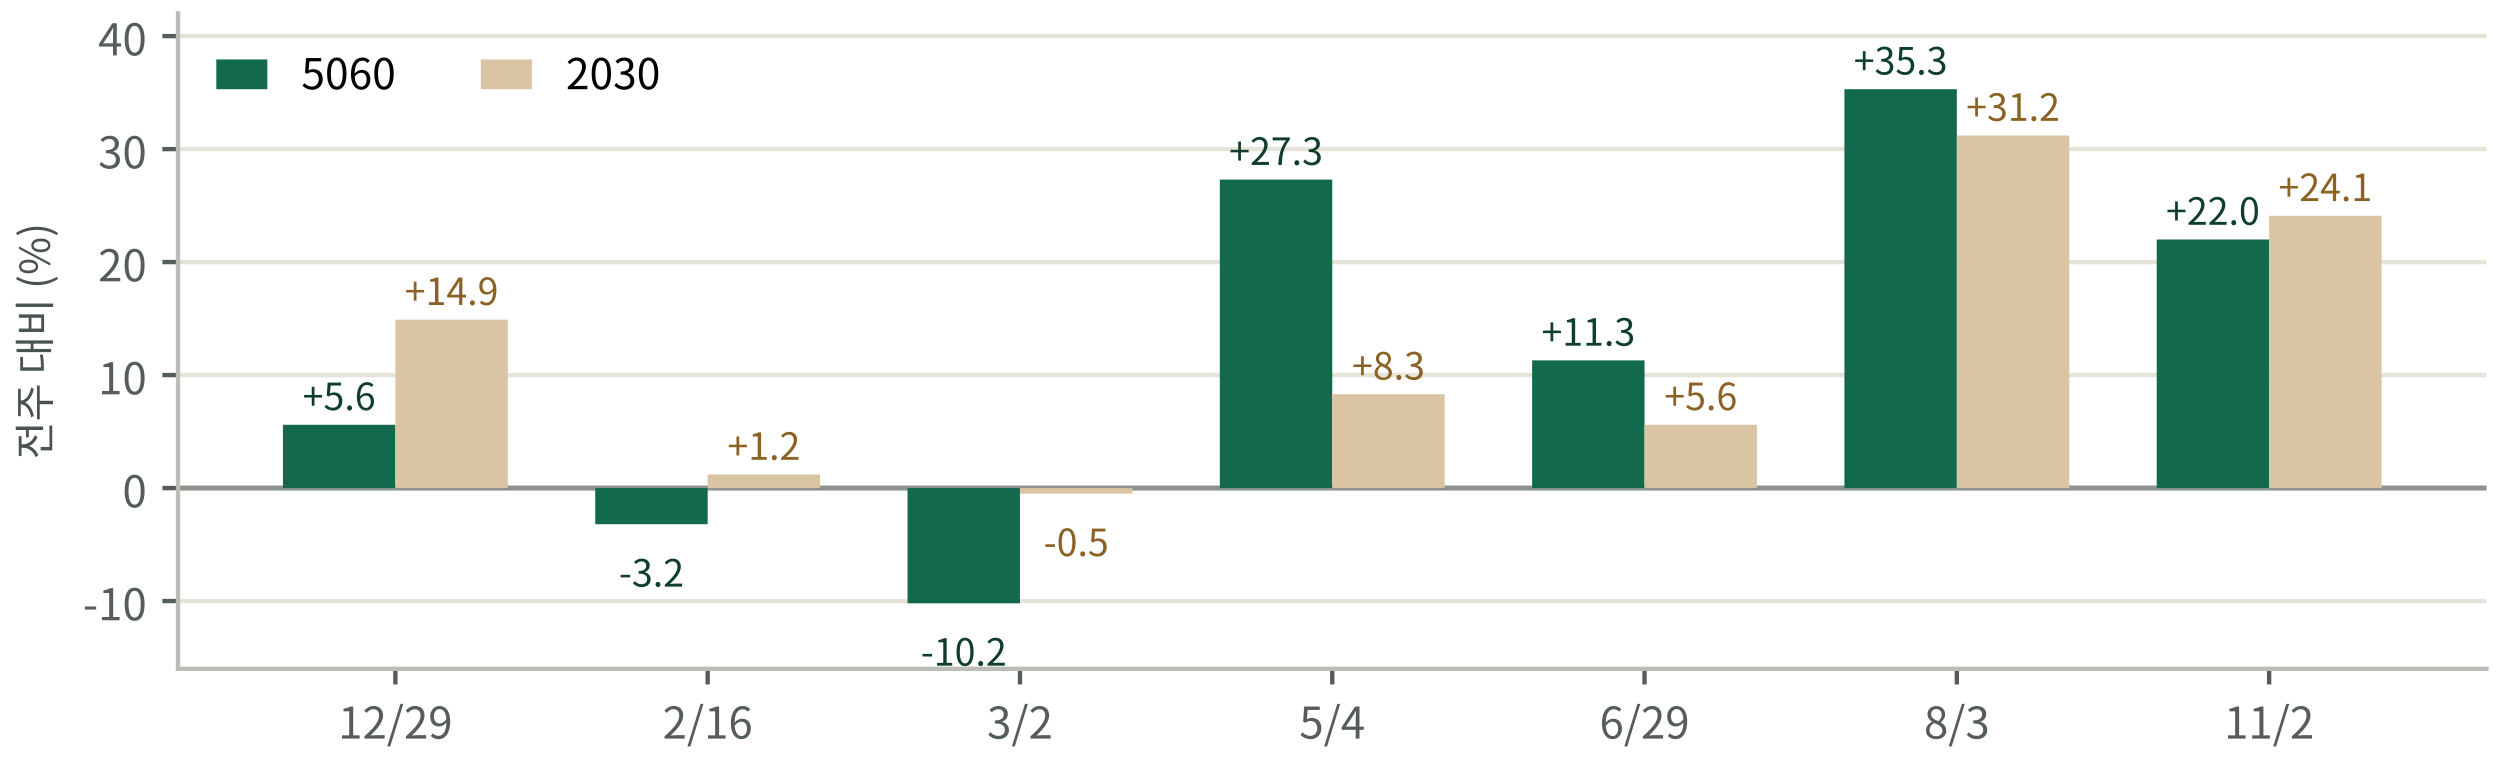
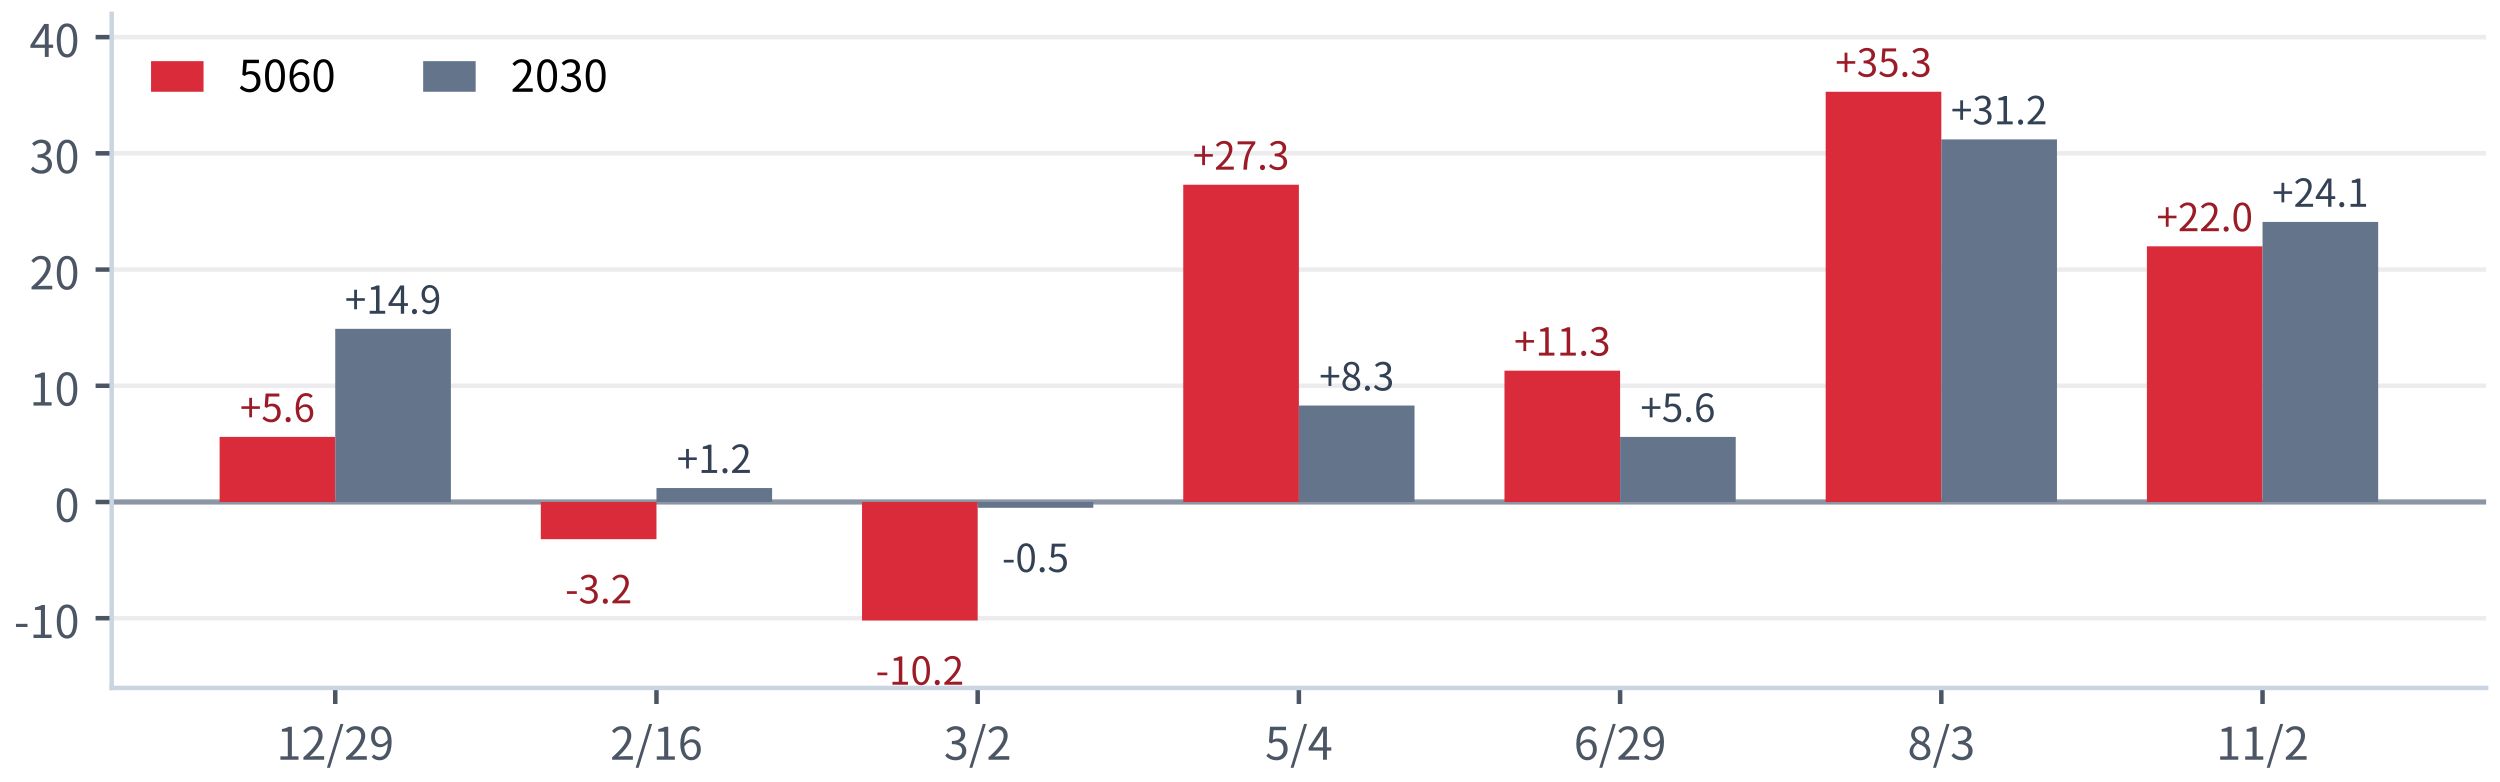
- <svg xmlns="http://www.w3.org/2000/svg" xmlns:xlink="http://www.w3.org/1999/xlink" width="399.691pt" height="121.502pt" viewBox="0 0 399.691 121.502" version="1.1">
+ <svg xmlns="http://www.w3.org/2000/svg" xmlns:xlink="http://www.w3.org/1999/xlink" width="388.59pt" height="121.502pt" viewBox="0 0 388.59 121.502" version="1.1">
  <defs>
    <style type="text/css">*{stroke-linejoin: round; stroke-linecap: butt}</style>
  </defs>
  <g id="figure_1">
    <g id="patch_1">
-       <path d="M -0 121.502  L 399.691 121.502  L 399.691 0  L -0 0  L -0 121.502  z " style="fill: none" />
+       <path d="M 0 121.502  L 388.59 121.502  L 388.59 0  L 0 0  L 0 121.502  z " style="fill: none" />
    </g>
    <g id="axes_1">
      <g id="patch_2">
-         <path d="M 28.46 106.929  L 397.531 106.929  L 397.531 2.16  L 28.46 2.16  L 28.46 106.929  z " style="fill: none" />
+         <path d="M 17.359 106.929  L 386.43 106.929  L 386.43 2.16  L 17.359 2.16  L 17.359 106.929  z " style="fill: none" />
      </g>
      <g id="matplotlib.axis_1">
        <g id="xtick_1">
          <g id="line2d_1">
            <defs>
-               <path id="md5d15faddf" d="M 0 0  L 0 2.5  " style="stroke: #555d57; stroke-width: 0.7" />
+               <path id="m4a89df90cd" d="M 0 0  L 0 2.5  " style="stroke: #4b5563; stroke-width: 0.7" />
            </defs>
            <g>
-               <use xlink:href="#md5d15faddf" x="63.211" y="106.929" style="fill: #555d57; stroke: #555d57; stroke-width: 0.7" />
+               <use xlink:href="#m4a89df90cd" x="52.109" y="106.929" style="fill: #4b5563; stroke: #4b5563; stroke-width: 0.7" />
            </g>
          </g>
          <g id="text_1">
-             <g style="fill: #555d57" transform="translate(54.06848 118.0885) scale(0.07 -0.07)">
+             <g style="fill: #4b5563" transform="translate(42.96729 118.0885) scale(0.07 -0.07)">
              <defs>
                <path id="NotoSansCJKkr-Regular-12" d="M 563 0  L 3136 0  L 3136 486  L 2195 486  L 2195 4691  L 1747 4691  C 1491 4544 1190 4435 774 4358  L 774 3987  L 1613 3987  L 1613 486  L 563 486  L 563 0  z " transform="scale(0.015625)" />
                <path id="NotoSansCJKkr-Regular-13" d="M 282 0  L 3232 0  L 3232 506  L 1933 506  C 1696 506 1408 480 1165 461  C 2266 1504 3008 2458 3008 3398  C 3008 4230 2477 4774 1638 4774  C 1043 4774 634 4506 256 4090  L 595 3757  C 858 4070 1184 4301 1568 4301  C 2150 4301 2432 3910 2432 3373  C 2432 2566 1754 1632 282 346  L 282 0  z " transform="scale(0.015625)" />
                <path id="NotoSansCJKkr-Regular-10" d="M 70 -1146  L 499 -1146  L 2413 5082  L 1990 5082  L 70 -1146  z " transform="scale(0.015625)" />
                <path id="NotoSansCJKkr-Regular-1a" d="M 1504 -83  C 2381 -83 3206 646 3206 2547  C 3206 4038 2528 4774 1626 4774  C 896 4774 282 4166 282 3251  C 282 2285 794 1779 1574 1779  C 1965 1779 2368 2003 2656 2349  C 2611 896 2086 403 1485 403  C 1178 403 896 538 691 762  L 371 397  C 634 122 992 -83 1504 -83  z M 2650 2842  C 2336 2394 1984 2214 1670 2214  C 1114 2214 832 2624 832 3251  C 832 3898 1178 4320 1632 4320  C 2227 4320 2586 3808 2650 2842  z " transform="scale(0.015625)" />
              </defs>
              <use xlink:href="#NotoSansCJKkr-Regular-12" />
              <use xlink:href="#NotoSansCJKkr-Regular-13" transform="translate(55.5 0)" />
              <use xlink:href="#NotoSansCJKkr-Regular-10" transform="translate(111 0)" />
              <use xlink:href="#NotoSansCJKkr-Regular-13" transform="translate(150.2031 0)" />
              <use xlink:href="#NotoSansCJKkr-Regular-1a" transform="translate(205.7031 0)" />
            </g>
          </g>
        </g>
        <g id="xtick_2">
          <g id="line2d_2">
            <g>
-               <use xlink:href="#md5d15faddf" x="113.139" y="106.929" style="fill: #555d57; stroke: #555d57; stroke-width: 0.7" />
+               <use xlink:href="#m4a89df90cd" x="102.038" y="106.929" style="fill: #4b5563; stroke: #4b5563; stroke-width: 0.7" />
            </g>
          </g>
          <g id="text_2">
-             <g style="fill: #555d57" transform="translate(105.9394 118.0885) scale(0.07 -0.07)">
+             <g style="fill: #4b5563" transform="translate(94.83821 118.0885) scale(0.07 -0.07)">
              <defs>
                <path id="NotoSansCJKkr-Regular-17" d="M 1926 -83  C 2656 -83 3277 531 3277 1440  C 3277 2426 2765 2912 1971 2912  C 1606 2912 1197 2701 909 2349  C 934 3802 1466 4294 2118 4294  C 2400 4294 2682 4154 2861 3936  L 3194 4294  C 2931 4576 2579 4774 2093 4774  C 1184 4774 358 4077 358 2240  C 358 691 1030 -83 1926 -83  z M 922 1882  C 1229 2317 1587 2477 1875 2477  C 2445 2477 2720 2074 2720 1440  C 2720 800 2374 378 1926 378  C 1338 378 986 909 922 1882  z " transform="scale(0.015625)" />
              </defs>
              <use xlink:href="#NotoSansCJKkr-Regular-13" />
              <use xlink:href="#NotoSansCJKkr-Regular-10" transform="translate(55.5 0)" />
              <use xlink:href="#NotoSansCJKkr-Regular-12" transform="translate(94.70312 0)" />
              <use xlink:href="#NotoSansCJKkr-Regular-17" transform="translate(150.2031 0)" />
            </g>
          </g>
        </g>
        <g id="xtick_3">
          <g id="line2d_3">
            <g>
-               <use xlink:href="#md5d15faddf" x="163.067" y="106.929" style="fill: #555d57; stroke: #555d57; stroke-width: 0.7" />
+               <use xlink:href="#m4a89df90cd" x="151.966" y="106.929" style="fill: #4b5563; stroke: #4b5563; stroke-width: 0.7" />
            </g>
          </g>
          <g id="text_3">
-             <g style="fill: #555d57" transform="translate(157.8103 118.0885) scale(0.07 -0.07)">
+             <g style="fill: #4b5563" transform="translate(146.7091 118.0885) scale(0.07 -0.07)">
              <defs>
                <path id="NotoSansCJKkr-Regular-14" d="M 1683 -83  C 2522 -83 3194 416 3194 1254  C 3194 1901 2752 2310 2202 2445  L 2202 2477  C 2701 2650 3034 3034 3034 3603  C 3034 4346 2458 4774 1664 4774  C 1126 4774 710 4538 358 4218  L 672 3846  C 941 4115 1267 4301 1645 4301  C 2138 4301 2438 4006 2438 3558  C 2438 3053 2112 2662 1139 2662  L 1139 2214  C 2227 2214 2598 1843 2598 1274  C 2598 736 2208 403 1645 403  C 1114 403 762 659 486 941  L 186 563  C 493 224 954 -83 1683 -83  z " transform="scale(0.015625)" />
              </defs>
              <use xlink:href="#NotoSansCJKkr-Regular-14" />
              <use xlink:href="#NotoSansCJKkr-Regular-10" transform="translate(55.5 0)" />
              <use xlink:href="#NotoSansCJKkr-Regular-13" transform="translate(94.70312 0)" />
            </g>
          </g>
        </g>
        <g id="xtick_4">
          <g id="line2d_4">
            <g>
-               <use xlink:href="#md5d15faddf" x="212.996" y="106.929" style="fill: #555d57; stroke: #555d57; stroke-width: 0.7" />
+               <use xlink:href="#m4a89df90cd" x="201.895" y="106.929" style="fill: #4b5563; stroke: #4b5563; stroke-width: 0.7" />
            </g>
          </g>
          <g id="text_4">
-             <g style="fill: #555d57" transform="translate(207.7387 118.0885) scale(0.07 -0.07)">
+             <g style="fill: #4b5563" transform="translate(196.6375 118.0885) scale(0.07 -0.07)">
              <defs>
                <path id="NotoSansCJKkr-Regular-16" d="M 1677 -83  C 2464 -83 3213 499 3213 1523  C 3213 2560 2573 3021 1798 3021  C 1517 3021 1306 2950 1094 2835  L 1216 4192  L 2982 4192  L 2982 4691  L 704 4691  L 550 2502  L 864 2304  C 1133 2483 1331 2579 1645 2579  C 2234 2579 2618 2182 2618 1510  C 2618 826 2176 403 1619 403  C 1075 403 730 653 467 922  L 173 538  C 493 224 941 -83 1677 -83  z " transform="scale(0.015625)" />
                <path id="NotoSansCJKkr-Regular-15" d="M 2176 0  L 2726 0  L 2726 1293  L 3354 1293  L 3354 1760  L 2726 1760  L 2726 4691  L 2080 4691  L 128 1677  L 128 1293  L 2176 1293  L 2176 0  z M 2176 1760  L 736 1760  L 1805 3360  C 1939 3590 2067 3827 2182 4051  L 2208 4051  C 2195 3814 2176 3430 2176 3200  L 2176 1760  z " transform="scale(0.015625)" />
              </defs>
              <use xlink:href="#NotoSansCJKkr-Regular-16" />
              <use xlink:href="#NotoSansCJKkr-Regular-10" transform="translate(55.5 0)" />
              <use xlink:href="#NotoSansCJKkr-Regular-15" transform="translate(94.70312 0)" />
            </g>
          </g>
        </g>
        <g id="xtick_5">
          <g id="line2d_5">
            <g>
-               <use xlink:href="#md5d15faddf" x="262.924" y="106.929" style="fill: #555d57; stroke: #555d57; stroke-width: 0.7" />
+               <use xlink:href="#m4a89df90cd" x="251.823" y="106.929" style="fill: #4b5563; stroke: #4b5563; stroke-width: 0.7" />
            </g>
          </g>
          <g id="text_5">
-             <g style="fill: #555d57" transform="translate(255.7246 118.0885) scale(0.07 -0.07)">
+             <g style="fill: #4b5563" transform="translate(244.6235 118.0885) scale(0.07 -0.07)">
              <use xlink:href="#NotoSansCJKkr-Regular-17" />
              <use xlink:href="#NotoSansCJKkr-Regular-10" transform="translate(55.5 0)" />
              <use xlink:href="#NotoSansCJKkr-Regular-13" transform="translate(94.70312 0)" />
              <use xlink:href="#NotoSansCJKkr-Regular-1a" transform="translate(150.2031 0)" />
            </g>
          </g>
        </g>
        <g id="xtick_6">
          <g id="line2d_6">
            <g>
-               <use xlink:href="#md5d15faddf" x="312.853" y="106.929" style="fill: #555d57; stroke: #555d57; stroke-width: 0.7" />
+               <use xlink:href="#m4a89df90cd" x="301.751" y="106.929" style="fill: #4b5563; stroke: #4b5563; stroke-width: 0.7" />
            </g>
          </g>
          <g id="text_6">
-             <g style="fill: #555d57" transform="translate(307.5956 118.0885) scale(0.07 -0.07)">
+             <g style="fill: #4b5563" transform="translate(296.4944 118.0885) scale(0.07 -0.07)">
              <defs>
                <path id="NotoSansCJKkr-Regular-19" d="M 1792 -83  C 2669 -83 3258 448 3258 1126  C 3258 1773 2880 2125 2470 2362  L 2470 2394  C 2746 2611 3091 3034 3091 3526  C 3091 4250 2605 4762 1805 4762  C 1075 4762 518 4282 518 3571  C 518 3078 813 2726 1152 2490  L 1152 2464  C 723 2234 294 1792 294 1165  C 294 442 922 -83 1792 -83  z M 2112 2547  C 1555 2765 1050 3014 1050 3571  C 1050 4026 1363 4326 1798 4326  C 2298 4326 2592 3962 2592 3494  C 2592 3149 2426 2829 2112 2547  z M 1798 352  C 1235 352 813 717 813 1216  C 813 1664 1082 2035 1459 2278  C 2125 2010 2701 1779 2701 1146  C 2701 678 2342 352 1798 352  z " transform="scale(0.015625)" />
              </defs>
              <use xlink:href="#NotoSansCJKkr-Regular-19" />
              <use xlink:href="#NotoSansCJKkr-Regular-10" transform="translate(55.5 0)" />
              <use xlink:href="#NotoSansCJKkr-Regular-14" transform="translate(94.70312 0)" />
            </g>
          </g>
        </g>
        <g id="xtick_7">
          <g id="line2d_7">
            <g>
-               <use xlink:href="#md5d15faddf" x="362.781" y="106.929" style="fill: #555d57; stroke: #555d57; stroke-width: 0.7" />
+               <use xlink:href="#m4a89df90cd" x="351.68" y="106.929" style="fill: #4b5563; stroke: #4b5563; stroke-width: 0.7" />
            </g>
          </g>
          <g id="text_7">
-             <g style="fill: #555d57" transform="translate(355.5815 118.0885) scale(0.07 -0.07)">
+             <g style="fill: #4b5563" transform="translate(344.4803 118.0885) scale(0.07 -0.07)">
              <use xlink:href="#NotoSansCJKkr-Regular-12" />
              <use xlink:href="#NotoSansCJKkr-Regular-12" transform="translate(55.5 0)" />
              <use xlink:href="#NotoSansCJKkr-Regular-10" transform="translate(111 0)" />
              <use xlink:href="#NotoSansCJKkr-Regular-13" transform="translate(150.2031 0)" />
            </g>
          </g>
        </g>
      </g>
      <g id="matplotlib.axis_2">
        <g id="ytick_1">
          <g id="line2d_8">
-             <path d="M 28.46 96.09  L 397.531 96.09  " clip-path="url(#p883a4b8e78)" style="fill: none; stroke: #e6e3d8; stroke-width: 0.7; stroke-linecap: square" />
+             <path d="M 17.359 96.09  L 386.43 96.09  " clip-path="url(#pbcd74b26d0)" style="fill: none; stroke: #ececef; stroke-width: 0.7; stroke-linecap: square" />
          </g>
          <g id="line2d_9">
            <defs>
-               <path id="m5150b5c2df" d="M 0 0  L -2.5 0  " style="stroke: #555d57; stroke-width: 0.7" />
+               <path id="ma296980486" d="M 0 0  L -2.5 0  " style="stroke: #4b5563; stroke-width: 0.7" />
            </defs>
            <g>
-               <use xlink:href="#m5150b5c2df" x="28.46" y="96.09" style="fill: #555d57; stroke: #555d57; stroke-width: 0.7" />
+               <use xlink:href="#ma296980486" x="17.359" y="96.09" style="fill: #4b5563; stroke: #4b5563; stroke-width: 0.7" />
            </g>
          </g>
          <g id="text_8">
-             <g style="fill: #555d57" transform="translate(13.26119 99.17038) scale(0.07 -0.07)">
+             <g style="fill: #4b5563" transform="translate(2.16 99.17038) scale(0.07 -0.07)">
              <defs>
                <path id="NotoSansCJKkr-Regular-e" d="M 294 1568  L 1933 1568  L 1933 2016  L 294 2016  L 294 1568  z " transform="scale(0.015625)" />
                <path id="NotoSansCJKkr-Regular-11" d="M 1779 -83  C 2669 -83 3238 723 3238 2362  C 3238 3987 2669 4774 1779 4774  C 883 4774 320 3987 320 2362  C 320 723 883 -83 1779 -83  z M 1779 390  C 1248 390 883 986 883 2362  C 883 3731 1248 4314 1779 4314  C 2310 4314 2675 3731 2675 2362  C 2675 986 2310 390 1779 390  z " transform="scale(0.015625)" />
              </defs>
              <use xlink:href="#NotoSansCJKkr-Regular-e" />
              <use xlink:href="#NotoSansCJKkr-Regular-12" transform="translate(34.70312 0)" />
              <use xlink:href="#NotoSansCJKkr-Regular-11" transform="translate(90.20312 0)" />
            </g>
          </g>
        </g>
        <g id="ytick_2">
          <g id="line2d_10">
-             <path d="M 28.46 78.027  L 397.531 78.027  " clip-path="url(#p883a4b8e78)" style="fill: none; stroke: #e6e3d8; stroke-width: 0.7; stroke-linecap: square" />
+             <path d="M 17.359 78.027  L 386.43 78.027  " clip-path="url(#pbcd74b26d0)" style="fill: none; stroke: #ececef; stroke-width: 0.7; stroke-linecap: square" />
          </g>
          <g id="line2d_11">
            <g>
-               <use xlink:href="#m5150b5c2df" x="28.46" y="78.027" style="fill: #555d57; stroke: #555d57; stroke-width: 0.7" />
+               <use xlink:href="#ma296980486" x="17.359" y="78.027" style="fill: #4b5563; stroke: #4b5563; stroke-width: 0.7" />
            </g>
          </g>
          <g id="text_9">
-             <g style="fill: #555d57" transform="translate(19.57541 81.10685) scale(0.07 -0.07)">
+             <g style="fill: #4b5563" transform="translate(8.474219 81.10685) scale(0.07 -0.07)">
              <use xlink:href="#NotoSansCJKkr-Regular-11" />
            </g>
          </g>
        </g>
        <g id="ytick_3">
          <g id="line2d_12">
-             <path d="M 28.46 59.963  L 397.531 59.963  " clip-path="url(#p883a4b8e78)" style="fill: none; stroke: #e6e3d8; stroke-width: 0.7; stroke-linecap: square" />
+             <path d="M 17.359 59.963  L 386.43 59.963  " clip-path="url(#pbcd74b26d0)" style="fill: none; stroke: #ececef; stroke-width: 0.7; stroke-linecap: square" />
          </g>
          <g id="line2d_13">
            <g>
-               <use xlink:href="#m5150b5c2df" x="28.46" y="59.963" style="fill: #555d57; stroke: #555d57; stroke-width: 0.7" />
+               <use xlink:href="#ma296980486" x="17.359" y="59.963" style="fill: #4b5563; stroke: #4b5563; stroke-width: 0.7" />
            </g>
          </g>
          <g id="text_10">
-             <g style="fill: #555d57" transform="translate(15.69041 63.04331) scale(0.07 -0.07)">
+             <g style="fill: #4b5563" transform="translate(4.589219 63.04331) scale(0.07 -0.07)">
              <use xlink:href="#NotoSansCJKkr-Regular-12" />
              <use xlink:href="#NotoSansCJKkr-Regular-11" transform="translate(55.5 0)" />
            </g>
          </g>
        </g>
        <g id="ytick_4">
          <g id="line2d_14">
-             <path d="M 28.46 41.9  L 397.531 41.9  " clip-path="url(#p883a4b8e78)" style="fill: none; stroke: #e6e3d8; stroke-width: 0.7; stroke-linecap: square" />
+             <path d="M 17.359 41.9  L 386.43 41.9  " clip-path="url(#pbcd74b26d0)" style="fill: none; stroke: #ececef; stroke-width: 0.7; stroke-linecap: square" />
          </g>
          <g id="line2d_15">
            <g>
-               <use xlink:href="#m5150b5c2df" x="28.46" y="41.9" style="fill: #555d57; stroke: #555d57; stroke-width: 0.7" />
+               <use xlink:href="#ma296980486" x="17.359" y="41.9" style="fill: #4b5563; stroke: #4b5563; stroke-width: 0.7" />
            </g>
          </g>
          <g id="text_11">
-             <g style="fill: #555d57" transform="translate(15.69041 44.97978) scale(0.07 -0.07)">
+             <g style="fill: #4b5563" transform="translate(4.589219 44.97978) scale(0.07 -0.07)">
              <use xlink:href="#NotoSansCJKkr-Regular-13" />
              <use xlink:href="#NotoSansCJKkr-Regular-11" transform="translate(55.5 0)" />
            </g>
          </g>
        </g>
        <g id="ytick_5">
          <g id="line2d_16">
-             <path d="M 28.46 23.836  L 397.531 23.836  " clip-path="url(#p883a4b8e78)" style="fill: none; stroke: #e6e3d8; stroke-width: 0.7; stroke-linecap: square" />
+             <path d="M 17.359 23.836  L 386.43 23.836  " clip-path="url(#pbcd74b26d0)" style="fill: none; stroke: #ececef; stroke-width: 0.7; stroke-linecap: square" />
          </g>
          <g id="line2d_17">
            <g>
-               <use xlink:href="#m5150b5c2df" x="28.46" y="23.836" style="fill: #555d57; stroke: #555d57; stroke-width: 0.7" />
+               <use xlink:href="#ma296980486" x="17.359" y="23.836" style="fill: #4b5563; stroke: #4b5563; stroke-width: 0.7" />
            </g>
          </g>
          <g id="text_12">
-             <g style="fill: #555d57" transform="translate(15.69041 26.91624) scale(0.07 -0.07)">
+             <g style="fill: #4b5563" transform="translate(4.589219 26.91624) scale(0.07 -0.07)">
              <use xlink:href="#NotoSansCJKkr-Regular-14" />
              <use xlink:href="#NotoSansCJKkr-Regular-11" transform="translate(55.5 0)" />
            </g>
          </g>
        </g>
        <g id="ytick_6">
          <g id="line2d_18">
-             <path d="M 28.46 5.773  L 397.531 5.773  " clip-path="url(#p883a4b8e78)" style="fill: none; stroke: #e6e3d8; stroke-width: 0.7; stroke-linecap: square" />
+             <path d="M 17.359 5.773  L 386.43 5.773  " clip-path="url(#pbcd74b26d0)" style="fill: none; stroke: #ececef; stroke-width: 0.7; stroke-linecap: square" />
          </g>
          <g id="line2d_19">
            <g>
-               <use xlink:href="#m5150b5c2df" x="28.46" y="5.773" style="fill: #555d57; stroke: #555d57; stroke-width: 0.7" />
+               <use xlink:href="#ma296980486" x="17.359" y="5.773" style="fill: #4b5563; stroke: #4b5563; stroke-width: 0.7" />
            </g>
          </g>
          <g id="text_13">
-             <g style="fill: #555d57" transform="translate(15.69041 8.852707) scale(0.07 -0.07)">
+             <g style="fill: #4b5563" transform="translate(4.589219 8.852707) scale(0.07 -0.07)">
              <use xlink:href="#NotoSansCJKkr-Regular-15" />
              <use xlink:href="#NotoSansCJKkr-Regular-11" transform="translate(55.5 0)" />
            </g>
          </g>
        </g>
-         <g id="text_14">
-           <g style="fill: #4a534c" transform="translate(7.968 73.43675) rotate(-90) scale(0.066 -0.066)">
-             <defs>
-               <path id="NotoSansCJKkr-Regular-d5ff" d="M 4550 5286  L 4550 3693  L 3386 3693  L 3386 3258  L 4550 3258  L 4550 1043  L 5082 1043  L 5082 5286  L 4550 5286  z M 1389 1421  L 1389 -371  L 5242 -371  L 5242 64  L 1914 64  L 1914 1421  L 1389 1421  z M 506 4819  L 506 4384  L 1792 4384  L 1792 4102  C 1792 3277 1197 2509 339 2208  L 614 1779  C 1299 2035 1824 2566 2067 3226  C 2317 2630 2816 2150 3462 1914  L 3731 2336  C 2893 2630 2330 3360 2330 4102  L 2330 4384  L 3597 4384  L 3597 4819  L 506 4819  z " transform="scale(0.015625)" />
-               <path id="NotoSansCJKkr-Regular-d6f7" d="M 813 4928  L 813 4506  L 2637 4506  L 2637 4474  C 2637 3712 1645 3053 627 2906  L 832 2483  C 1728 2637 2586 3117 2931 3808  C 3283 3117 4141 2637 5043 2483  L 5242 2906  C 4224 3053 3232 3712 3232 4474  L 3232 4506  L 5050 4506  L 5050 4928  L 813 4928  z M 320 1997  L 320 1562  L 2662 1562  L 2662 -493  L 3187 -493  L 3187 1562  L 5549 1562  L 5549 1997  L 320 1997  z " transform="scale(0.015625)" />
-               <path id="NotoSansCJKkr-Regular-1" transform="scale(0.015625)" />
-               <path id="NotoSansCJKkr-Regular-c0fb" d="M 3411 5165  L 3411 -198  L 3904 -198  L 3904 2534  L 4723 2534  L 4723 -499  L 5229 -499  L 5229 5293  L 4723 5293  L 4723 2970  L 3904 2970  L 3904 5165  L 3411 5165  z M 525 4589  L 525 928  L 902 928  C 1773 928 2355 954 3046 1101  L 2995 1542  C 2368 1408 1824 1382 1056 1376  L 1056 4154  L 2675 4154  L 2675 4589  L 525 4589  z " transform="scale(0.015625)" />
-               <path id="NotoSansCJKkr-Regular-cc3f" d="M 4525 5293  L 4525 -506  L 5056 -506  L 5056 5293  L 4525 5293  z M 646 4800  L 646 890  L 3373 890  L 3373 4800  L 2848 4800  L 2848 3277  L 1178 3277  L 1178 4800  L 646 4800  z M 1178 2854  L 2848 2854  L 2848 1331  L 1178 1331  L 1178 2854  z " transform="scale(0.015625)" />
-               <path id="NotoSansCJKkr-Regular-9" d="M 1530 -1254  L 1888 -1094  C 1338 -186 1075 902 1075 1990  C 1075 3072 1338 4154 1888 5069  L 1530 5235  C 941 4275 589 3245 589 1990  C 589 730 941 -301 1530 -1254  z " transform="scale(0.015625)" />
-               <path id="NotoSansCJKkr-Regular-6" d="M 1312 1818  C 1958 1818 2381 2362 2381 3309  C 2381 4243 1958 4774 1312 4774  C 672 4774 250 4243 250 3309  C 250 2362 672 1818 1312 1818  z M 1312 2176  C 941 2176 691 2560 691 3309  C 691 4058 941 4416 1312 4416  C 1683 4416 1933 4058 1933 3309  C 1933 2560 1683 2176 1312 2176  z M 1446 -83  L 1843 -83  L 4435 4774  L 4038 4774  L 1446 -83  z M 4582 -83  C 5222 -83 5645 454 5645 1402  C 5645 2342 5222 2874 4582 2874  C 3942 2874 3520 2342 3520 1402  C 3520 454 3942 -83 4582 -83  z M 4582 275  C 4211 275 3955 653 3955 1402  C 3955 2150 4211 2515 4582 2515  C 4947 2515 5210 2150 5210 1402  C 5210 653 4947 275 4582 275  z " transform="scale(0.015625)" />
-               <path id="NotoSansCJKkr-Regular-a" d="M 634 -1254  C 1222 -301 1574 730 1574 1990  C 1574 3245 1222 4275 634 5235  L 269 5069  C 819 4154 1094 3072 1094 1990  C 1094 902 819 -186 269 -1094  L 634 -1254  z " transform="scale(0.015625)" />
-             </defs>
-             <use xlink:href="#NotoSansCJKkr-Regular-d5ff" />
-             <use xlink:href="#NotoSansCJKkr-Regular-d6f7" transform="translate(92 0)" />
-             <use xlink:href="#NotoSansCJKkr-Regular-1" transform="translate(184 0)" />
-             <use xlink:href="#NotoSansCJKkr-Regular-c0fb" transform="translate(206.4062 0)" />
-             <use xlink:href="#NotoSansCJKkr-Regular-cc3f" transform="translate(298.4062 0)" />
-             <use xlink:href="#NotoSansCJKkr-Regular-1" transform="translate(390.4062 0)" />
-             <use xlink:href="#NotoSansCJKkr-Regular-9" transform="translate(412.8125 0)" />
-             <use xlink:href="#NotoSansCJKkr-Regular-6" transform="translate(446.6094 0)" />
-             <use xlink:href="#NotoSansCJKkr-Regular-a" transform="translate(538.7031 0)" />
-           </g>
-         </g>
      </g>
      <g id="line2d_20">
-         <path d="M 28.46 78.027  L 397.531 78.027  " clip-path="url(#p883a4b8e78)" style="fill: none; stroke: #8c948e; stroke-width: 0.8; stroke-linecap: square" />
+         <path d="M 17.359 78.027  L 386.43 78.027  " clip-path="url(#pbcd74b26d0)" style="fill: none; stroke: #8b95a3; stroke-width: 0.8; stroke-linecap: square" />
      </g>
      <g id="patch_3">
-         <path d="M 28.46 106.929  L 28.46 2.16  " style="fill: none; stroke: #b9bdb6; stroke-width: 0.7; stroke-linejoin: miter; stroke-linecap: square" />
+         <path d="M 17.359 106.929  L 17.359 2.16  " style="fill: none; stroke: #cbd5e1; stroke-width: 0.7; stroke-linejoin: miter; stroke-linecap: square" />
      </g>
      <g id="patch_4">
-         <path d="M 28.46 106.929  L 397.531 106.929  " style="fill: none; stroke: #b9bdb6; stroke-width: 0.7; stroke-linejoin: miter; stroke-linecap: square" />
+         <path d="M 17.359 106.929  L 386.43 106.929  " style="fill: none; stroke: #cbd5e1; stroke-width: 0.7; stroke-linejoin: miter; stroke-linecap: square" />
      </g>
      <g id="patch_5">
-         <path d="M 45.236 78.027  L 63.211 78.027  L 63.211 67.911  L 45.236 67.911  z " clip-path="url(#p883a4b8e78)" style="fill: #12694c" />
+         <path d="M 34.135 78.027  L 52.109 78.027  L 52.109 67.911  L 34.135 67.911  z " clip-path="url(#pbcd74b26d0)" style="fill: #d92b3a" />
      </g>
      <g id="patch_6">
-         <path d="M 95.165 78.027  L 113.139 78.027  L 113.139 83.807  L 95.165 83.807  z " clip-path="url(#p883a4b8e78)" style="fill: #12694c" />
+         <path d="M 84.064 78.027  L 102.038 78.027  L 102.038 83.807  L 84.064 83.807  z " clip-path="url(#pbcd74b26d0)" style="fill: #d92b3a" />
      </g>
      <g id="patch_7">
-         <path d="M 145.093 78.027  L 163.067 78.027  L 163.067 96.452  L 145.093 96.452  z " clip-path="url(#p883a4b8e78)" style="fill: #12694c" />
+         <path d="M 133.992 78.027  L 151.966 78.027  L 151.966 96.452  L 133.992 96.452  z " clip-path="url(#pbcd74b26d0)" style="fill: #d92b3a" />
      </g>
      <g id="patch_8">
-         <path d="M 195.022 78.027  L 212.996 78.027  L 212.996 28.713  L 195.022 28.713  z " clip-path="url(#p883a4b8e78)" style="fill: #12694c" />
+         <path d="M 183.92 78.027  L 201.895 78.027  L 201.895 28.713  L 183.92 28.713  z " clip-path="url(#pbcd74b26d0)" style="fill: #d92b3a" />
      </g>
      <g id="patch_9">
-         <path d="M 244.95 78.027  L 262.924 78.027  L 262.924 57.615  L 244.95 57.615  z " clip-path="url(#p883a4b8e78)" style="fill: #12694c" />
+         <path d="M 233.849 78.027  L 251.823 78.027  L 251.823 57.615  L 233.849 57.615  z " clip-path="url(#pbcd74b26d0)" style="fill: #d92b3a" />
      </g>
      <g id="patch_10">
-         <path d="M 294.878 78.027  L 312.853 78.027  L 312.853 14.263  L 294.878 14.263  z " clip-path="url(#p883a4b8e78)" style="fill: #12694c" />
+         <path d="M 283.777 78.027  L 301.751 78.027  L 301.751 14.263  L 283.777 14.263  z " clip-path="url(#pbcd74b26d0)" style="fill: #d92b3a" />
      </g>
      <g id="patch_11">
-         <path d="M 344.807 78.027  L 362.781 78.027  L 362.781 38.287  L 344.807 38.287  z " clip-path="url(#p883a4b8e78)" style="fill: #12694c" />
+         <path d="M 333.706 78.027  L 351.68 78.027  L 351.68 38.287  L 333.706 38.287  z " clip-path="url(#pbcd74b26d0)" style="fill: #d92b3a" />
      </g>
      <g id="patch_12">
-         <path d="M 63.211 78.027  L 81.185 78.027  L 81.185 51.112  L 63.211 51.112  z " clip-path="url(#p883a4b8e78)" style="fill: #d9c4a3" />
+         <path d="M 52.109 78.027  L 70.084 78.027  L 70.084 51.112  L 52.109 51.112  z " clip-path="url(#pbcd74b26d0)" style="fill: #64748b" />
      </g>
      <g id="patch_13">
-         <path d="M 113.139 78.027  L 131.113 78.027  L 131.113 75.859  L 113.139 75.859  z " clip-path="url(#p883a4b8e78)" style="fill: #d9c4a3" />
+         <path d="M 102.038 78.027  L 120.012 78.027  L 120.012 75.859  L 102.038 75.859  z " clip-path="url(#pbcd74b26d0)" style="fill: #64748b" />
      </g>
      <g id="patch_14">
-         <path d="M 163.067 78.027  L 181.042 78.027  L 181.042 78.93  L 163.067 78.93  z " clip-path="url(#p883a4b8e78)" style="fill: #d9c4a3" />
+         <path d="M 151.966 78.027  L 169.94 78.027  L 169.94 78.93  L 151.966 78.93  z " clip-path="url(#pbcd74b26d0)" style="fill: #64748b" />
      </g>
      <g id="patch_15">
-         <path d="M 212.996 78.027  L 230.97 78.027  L 230.97 63.034  L 212.996 63.034  z " clip-path="url(#p883a4b8e78)" style="fill: #d9c4a3" />
+         <path d="M 201.895 78.027  L 219.869 78.027  L 219.869 63.034  L 201.895 63.034  z " clip-path="url(#pbcd74b26d0)" style="fill: #64748b" />
      </g>
      <g id="patch_16">
-         <path d="M 262.924 78.027  L 280.898 78.027  L 280.898 67.911  L 262.924 67.911  z " clip-path="url(#p883a4b8e78)" style="fill: #d9c4a3" />
+         <path d="M 251.823 78.027  L 269.797 78.027  L 269.797 67.911  L 251.823 67.911  z " clip-path="url(#pbcd74b26d0)" style="fill: #64748b" />
      </g>
      <g id="patch_17">
-         <path d="M 312.853 78.027  L 330.827 78.027  L 330.827 21.669  L 312.853 21.669  z " clip-path="url(#p883a4b8e78)" style="fill: #d9c4a3" />
+         <path d="M 301.751 78.027  L 319.726 78.027  L 319.726 21.669  L 301.751 21.669  z " clip-path="url(#pbcd74b26d0)" style="fill: #64748b" />
      </g>
      <g id="patch_18">
-         <path d="M 362.781 78.027  L 380.755 78.027  L 380.755 34.494  L 362.781 34.494  z " clip-path="url(#p883a4b8e78)" style="fill: #d9c4a3" />
-       </g>
-       <g id="text_15">
-         <g style="fill: #0f3d2e" transform="translate(48.39456 65.56555) scale(0.06 -0.06)">
+         <path d="M 351.68 78.027  L 369.654 78.027  L 369.654 34.494  L 351.68 34.494  z " clip-path="url(#pbcd74b26d0)" style="fill: #64748b" />
+       </g>
+       <g id="text_14">
+         <g style="fill: #9b1b27" transform="translate(37.29338 65.56555) scale(0.06 -0.06)">
          <defs>
            <path id="NotoSansCJKkr-Regular-c" d="M 1542 742  L 2010 742  L 2010 2144  L 3315 2144  L 3315 2579  L 2010 2579  L 2010 3981  L 1542 3981  L 1542 2579  L 243 2579  L 243 2144  L 1542 2144  L 1542 742  z " transform="scale(0.015625)" />
            <path id="NotoSansCJKkr-Regular-f" d="M 890 -83  C 1120 -83 1312 96 1312 358  C 1312 627 1120 806 890 806  C 653 806 467 627 467 358  C 467 96 653 -83 890 -83  z " transform="scale(0.015625)" />
          </defs>
          <use xlink:href="#NotoSansCJKkr-Regular-c" />
          <use xlink:href="#NotoSansCJKkr-Regular-16" transform="translate(55.5 0)" />
          <use xlink:href="#NotoSansCJKkr-Regular-f" transform="translate(111 0)" />
          <use xlink:href="#NotoSansCJKkr-Regular-17" transform="translate(138.7969 0)" />
        </g>
      </g>
-       <g id="text_16">
-         <g style="fill: #8a6224" transform="translate(64.70379 48.76646) scale(0.06 -0.06)">
+       <g id="text_15">
+         <g style="fill: #334155" transform="translate(53.60261 48.76646) scale(0.06 -0.06)">
          <use xlink:href="#NotoSansCJKkr-Regular-c" />
          <use xlink:href="#NotoSansCJKkr-Regular-12" transform="translate(55.5 0)" />
          <use xlink:href="#NotoSansCJKkr-Regular-15" transform="translate(111 0)" />
          <use xlink:href="#NotoSansCJKkr-Regular-f" transform="translate(166.5 0)" />
          <use xlink:href="#NotoSansCJKkr-Regular-1a" transform="translate(194.2969 0)" />
        </g>
      </g>
-       <g id="text_17">
-         <g style="fill: #0f3d2e" transform="translate(98.94689 93.7837) scale(0.06 -0.06)">
+       <g id="text_16">
+         <g style="fill: #9b1b27" transform="translate(87.8457 93.7837) scale(0.06 -0.06)">
          <use xlink:href="#NotoSansCJKkr-Regular-e" />
          <use xlink:href="#NotoSansCJKkr-Regular-14" transform="translate(34.70312 0)" />
          <use xlink:href="#NotoSansCJKkr-Regular-f" transform="translate(90.20312 0)" />
          <use xlink:href="#NotoSansCJKkr-Regular-13" transform="translate(118 0)" />
        </g>
      </g>
-       <g id="text_18">
-         <g style="fill: #8a6224" transform="translate(116.2972 73.5135) scale(0.06 -0.06)">
+       <g id="text_17">
+         <g style="fill: #334155" transform="translate(105.196 73.5135) scale(0.06 -0.06)">
          <use xlink:href="#NotoSansCJKkr-Regular-c" />
          <use xlink:href="#NotoSansCJKkr-Regular-12" transform="translate(55.5 0)" />
          <use xlink:href="#NotoSansCJKkr-Regular-f" transform="translate(111 0)" />
          <use xlink:href="#NotoSansCJKkr-Regular-13" transform="translate(138.7969 0)" />
        </g>
      </g>
-       <g id="text_19">
-         <g style="fill: #0f3d2e" transform="translate(147.2103 106.4282) scale(0.06 -0.06)">
+       <g id="text_18">
+         <g style="fill: #9b1b27" transform="translate(136.1091 106.4282) scale(0.06 -0.06)">
          <use xlink:href="#NotoSansCJKkr-Regular-e" />
          <use xlink:href="#NotoSansCJKkr-Regular-12" transform="translate(34.70312 0)" />
          <use xlink:href="#NotoSansCJKkr-Regular-11" transform="translate(90.20312 0)" />
          <use xlink:href="#NotoSansCJKkr-Regular-f" transform="translate(145.7031 0)" />
          <use xlink:href="#NotoSansCJKkr-Regular-13" transform="translate(173.5 0)" />
        </g>
      </g>
-       <g id="text_20">
-         <g style="fill: #8a6224" transform="translate(166.8495 88.90654) scale(0.06 -0.06)">
+       <g id="text_19">
+         <g style="fill: #334155" transform="translate(155.7483 88.90654) scale(0.06 -0.06)">
          <use xlink:href="#NotoSansCJKkr-Regular-e" />
          <use xlink:href="#NotoSansCJKkr-Regular-11" transform="translate(34.70312 0)" />
          <use xlink:href="#NotoSansCJKkr-Regular-f" transform="translate(90.20312 0)" />
          <use xlink:href="#NotoSansCJKkr-Regular-16" transform="translate(118 0)" />
        </g>
      </g>
-       <g id="text_21">
-         <g style="fill: #0f3d2e" transform="translate(196.5148 26.36768) scale(0.06 -0.06)">
+       <g id="text_20">
+         <g style="fill: #9b1b27" transform="translate(185.4136 26.36768) scale(0.06 -0.06)">
          <defs>
            <path id="NotoSansCJKkr-Regular-18" d="M 1267 0  L 1875 0  C 1952 1837 2150 2931 3251 4339  L 3251 4691  L 314 4691  L 314 4192  L 2592 4192  C 1670 2912 1350 1779 1267 0  z " transform="scale(0.015625)" />
          </defs>
          <use xlink:href="#NotoSansCJKkr-Regular-c" />
          <use xlink:href="#NotoSansCJKkr-Regular-13" transform="translate(55.5 0)" />
          <use xlink:href="#NotoSansCJKkr-Regular-18" transform="translate(111 0)" />
          <use xlink:href="#NotoSansCJKkr-Regular-f" transform="translate(166.5 0)" />
          <use xlink:href="#NotoSansCJKkr-Regular-14" transform="translate(194.2969 0)" />
        </g>
      </g>
-       <g id="text_22">
-         <g style="fill: #8a6224" transform="translate(216.154 60.68839) scale(0.06 -0.06)">
+       <g id="text_21">
+         <g style="fill: #334155" transform="translate(205.0529 60.68839) scale(0.06 -0.06)">
          <use xlink:href="#NotoSansCJKkr-Regular-c" />
          <use xlink:href="#NotoSansCJKkr-Regular-19" transform="translate(55.5 0)" />
          <use xlink:href="#NotoSansCJKkr-Regular-f" transform="translate(111 0)" />
          <use xlink:href="#NotoSansCJKkr-Regular-14" transform="translate(138.7969 0)" />
        </g>
      </g>
-       <g id="text_23">
-         <g style="fill: #0f3d2e" transform="translate(246.4432 55.26933) scale(0.06 -0.06)">
+       <g id="text_22">
+         <g style="fill: #9b1b27" transform="translate(235.342 55.26933) scale(0.06 -0.06)">
          <use xlink:href="#NotoSansCJKkr-Regular-c" />
          <use xlink:href="#NotoSansCJKkr-Regular-12" transform="translate(55.5 0)" />
          <use xlink:href="#NotoSansCJKkr-Regular-12" transform="translate(111 0)" />
          <use xlink:href="#NotoSansCJKkr-Regular-f" transform="translate(166.5 0)" />
          <use xlink:href="#NotoSansCJKkr-Regular-14" transform="translate(194.2969 0)" />
        </g>
      </g>
-       <g id="text_24">
-         <g style="fill: #8a6224" transform="translate(266.0825 65.56555) scale(0.06 -0.06)">
+       <g id="text_23">
+         <g style="fill: #334155" transform="translate(254.9813 65.56555) scale(0.06 -0.06)">
          <use xlink:href="#NotoSansCJKkr-Regular-c" />
          <use xlink:href="#NotoSansCJKkr-Regular-16" transform="translate(55.5 0)" />
          <use xlink:href="#NotoSansCJKkr-Regular-f" transform="translate(111 0)" />
          <use xlink:href="#NotoSansCJKkr-Regular-17" transform="translate(138.7969 0)" />
        </g>
      </g>
-       <g id="text_25">
-         <g style="fill: #0f3d2e" transform="translate(296.3717 11.91685) scale(0.06 -0.06)">
+       <g id="text_24">
+         <g style="fill: #9b1b27" transform="translate(285.2705 11.91685) scale(0.06 -0.06)">
          <use xlink:href="#NotoSansCJKkr-Regular-c" />
          <use xlink:href="#NotoSansCJKkr-Regular-14" transform="translate(55.5 0)" />
          <use xlink:href="#NotoSansCJKkr-Regular-16" transform="translate(111 0)" />
          <use xlink:href="#NotoSansCJKkr-Regular-f" transform="translate(166.5 0)" />
          <use xlink:href="#NotoSansCJKkr-Regular-14" transform="translate(194.2969 0)" />
        </g>
      </g>
-       <g id="text_26">
-         <g style="fill: #8a6224" transform="translate(314.3459 19.3229) scale(0.06 -0.06)">
+       <g id="text_25">
+         <g style="fill: #334155" transform="translate(303.2447 19.3229) scale(0.06 -0.06)">
          <use xlink:href="#NotoSansCJKkr-Regular-c" />
          <use xlink:href="#NotoSansCJKkr-Regular-14" transform="translate(55.5 0)" />
          <use xlink:href="#NotoSansCJKkr-Regular-12" transform="translate(111 0)" />
          <use xlink:href="#NotoSansCJKkr-Regular-f" transform="translate(166.5 0)" />
          <use xlink:href="#NotoSansCJKkr-Regular-13" transform="translate(194.2969 0)" />
        </g>
      </g>
-       <g id="text_27">
-         <g style="fill: #0f3d2e" transform="translate(346.3001 35.94135) scale(0.06 -0.06)">
+       <g id="text_26">
+         <g style="fill: #9b1b27" transform="translate(335.1989 35.94135) scale(0.06 -0.06)">
          <use xlink:href="#NotoSansCJKkr-Regular-c" />
          <use xlink:href="#NotoSansCJKkr-Regular-13" transform="translate(55.5 0)" />
          <use xlink:href="#NotoSansCJKkr-Regular-13" transform="translate(111 0)" />
          <use xlink:href="#NotoSansCJKkr-Regular-f" transform="translate(166.5 0)" />
          <use xlink:href="#NotoSansCJKkr-Regular-11" transform="translate(194.2969 0)" />
        </g>
      </g>
-       <g id="text_28">
-         <g style="fill: #8a6224" transform="translate(364.2743 32.14801) scale(0.06 -0.06)">
+       <g id="text_27">
+         <g style="fill: #334155" transform="translate(353.1731 32.14801) scale(0.06 -0.06)">
          <use xlink:href="#NotoSansCJKkr-Regular-c" />
          <use xlink:href="#NotoSansCJKkr-Regular-13" transform="translate(55.5 0)" />
          <use xlink:href="#NotoSansCJKkr-Regular-15" transform="translate(111 0)" />
          <use xlink:href="#NotoSansCJKkr-Regular-f" transform="translate(166.5 0)" />
          <use xlink:href="#NotoSansCJKkr-Regular-12" transform="translate(194.2969 0)" />
        </g>
      </g>
      <g id="legend_1">
        <g id="patch_19">
-           <path d="M 34.58 14.264  L 42.74 14.264  L 42.74 9.504  L 34.58 9.504  z " style="fill: #12694c" />
-         </g>
-         <g id="text_29">
-           <g transform="translate(48.18041 14.264) scale(0.068 -0.068)">
+           <path d="M 23.479 14.264  L 31.639 14.264  L 31.639 9.504  L 23.479 9.504  z " style="fill: #d92b3a" />
+         </g>
+         <g id="text_28">
+           <g transform="translate(37.07922 14.264) scale(0.068 -0.068)">
            <use xlink:href="#NotoSansCJKkr-Regular-16" />
            <use xlink:href="#NotoSansCJKkr-Regular-11" transform="translate(55.5 0)" />
            <use xlink:href="#NotoSansCJKkr-Regular-17" transform="translate(111 0)" />
            <use xlink:href="#NotoSansCJKkr-Regular-11" transform="translate(166.5 0)" />
          </g>
        </g>
        <g id="patch_20">
-           <path d="M 76.876 14.264  L 85.036 14.264  L 85.036 9.504  L 76.876 9.504  z " style="fill: #d9c4a3" />
-         </g>
-         <g id="text_30">
-           <g transform="translate(90.47641 14.264) scale(0.068 -0.068)">
+           <path d="M 65.775 14.264  L 73.935 14.264  L 73.935 9.504  L 65.775 9.504  z " style="fill: #64748b" />
+         </g>
+         <g id="text_29">
+           <g transform="translate(79.37522 14.264) scale(0.068 -0.068)">
            <use xlink:href="#NotoSansCJKkr-Regular-13" />
            <use xlink:href="#NotoSansCJKkr-Regular-11" transform="translate(55.5 0)" />
            <use xlink:href="#NotoSansCJKkr-Regular-14" transform="translate(111 0)" />
            <use xlink:href="#NotoSansCJKkr-Regular-11" transform="translate(166.5 0)" />
          </g>
        </g>
      </g>
    </g>
  </g>
  <defs>
-     <clipPath id="p883a4b8e78">
-       <rect x="28.46" y="2.16" width="369.071" height="104.769" />
+     <clipPath id="pbcd74b26d0">
+       <rect x="17.359" y="2.16" width="369.071" height="104.769" />
    </clipPath>
  </defs>
</svg>
